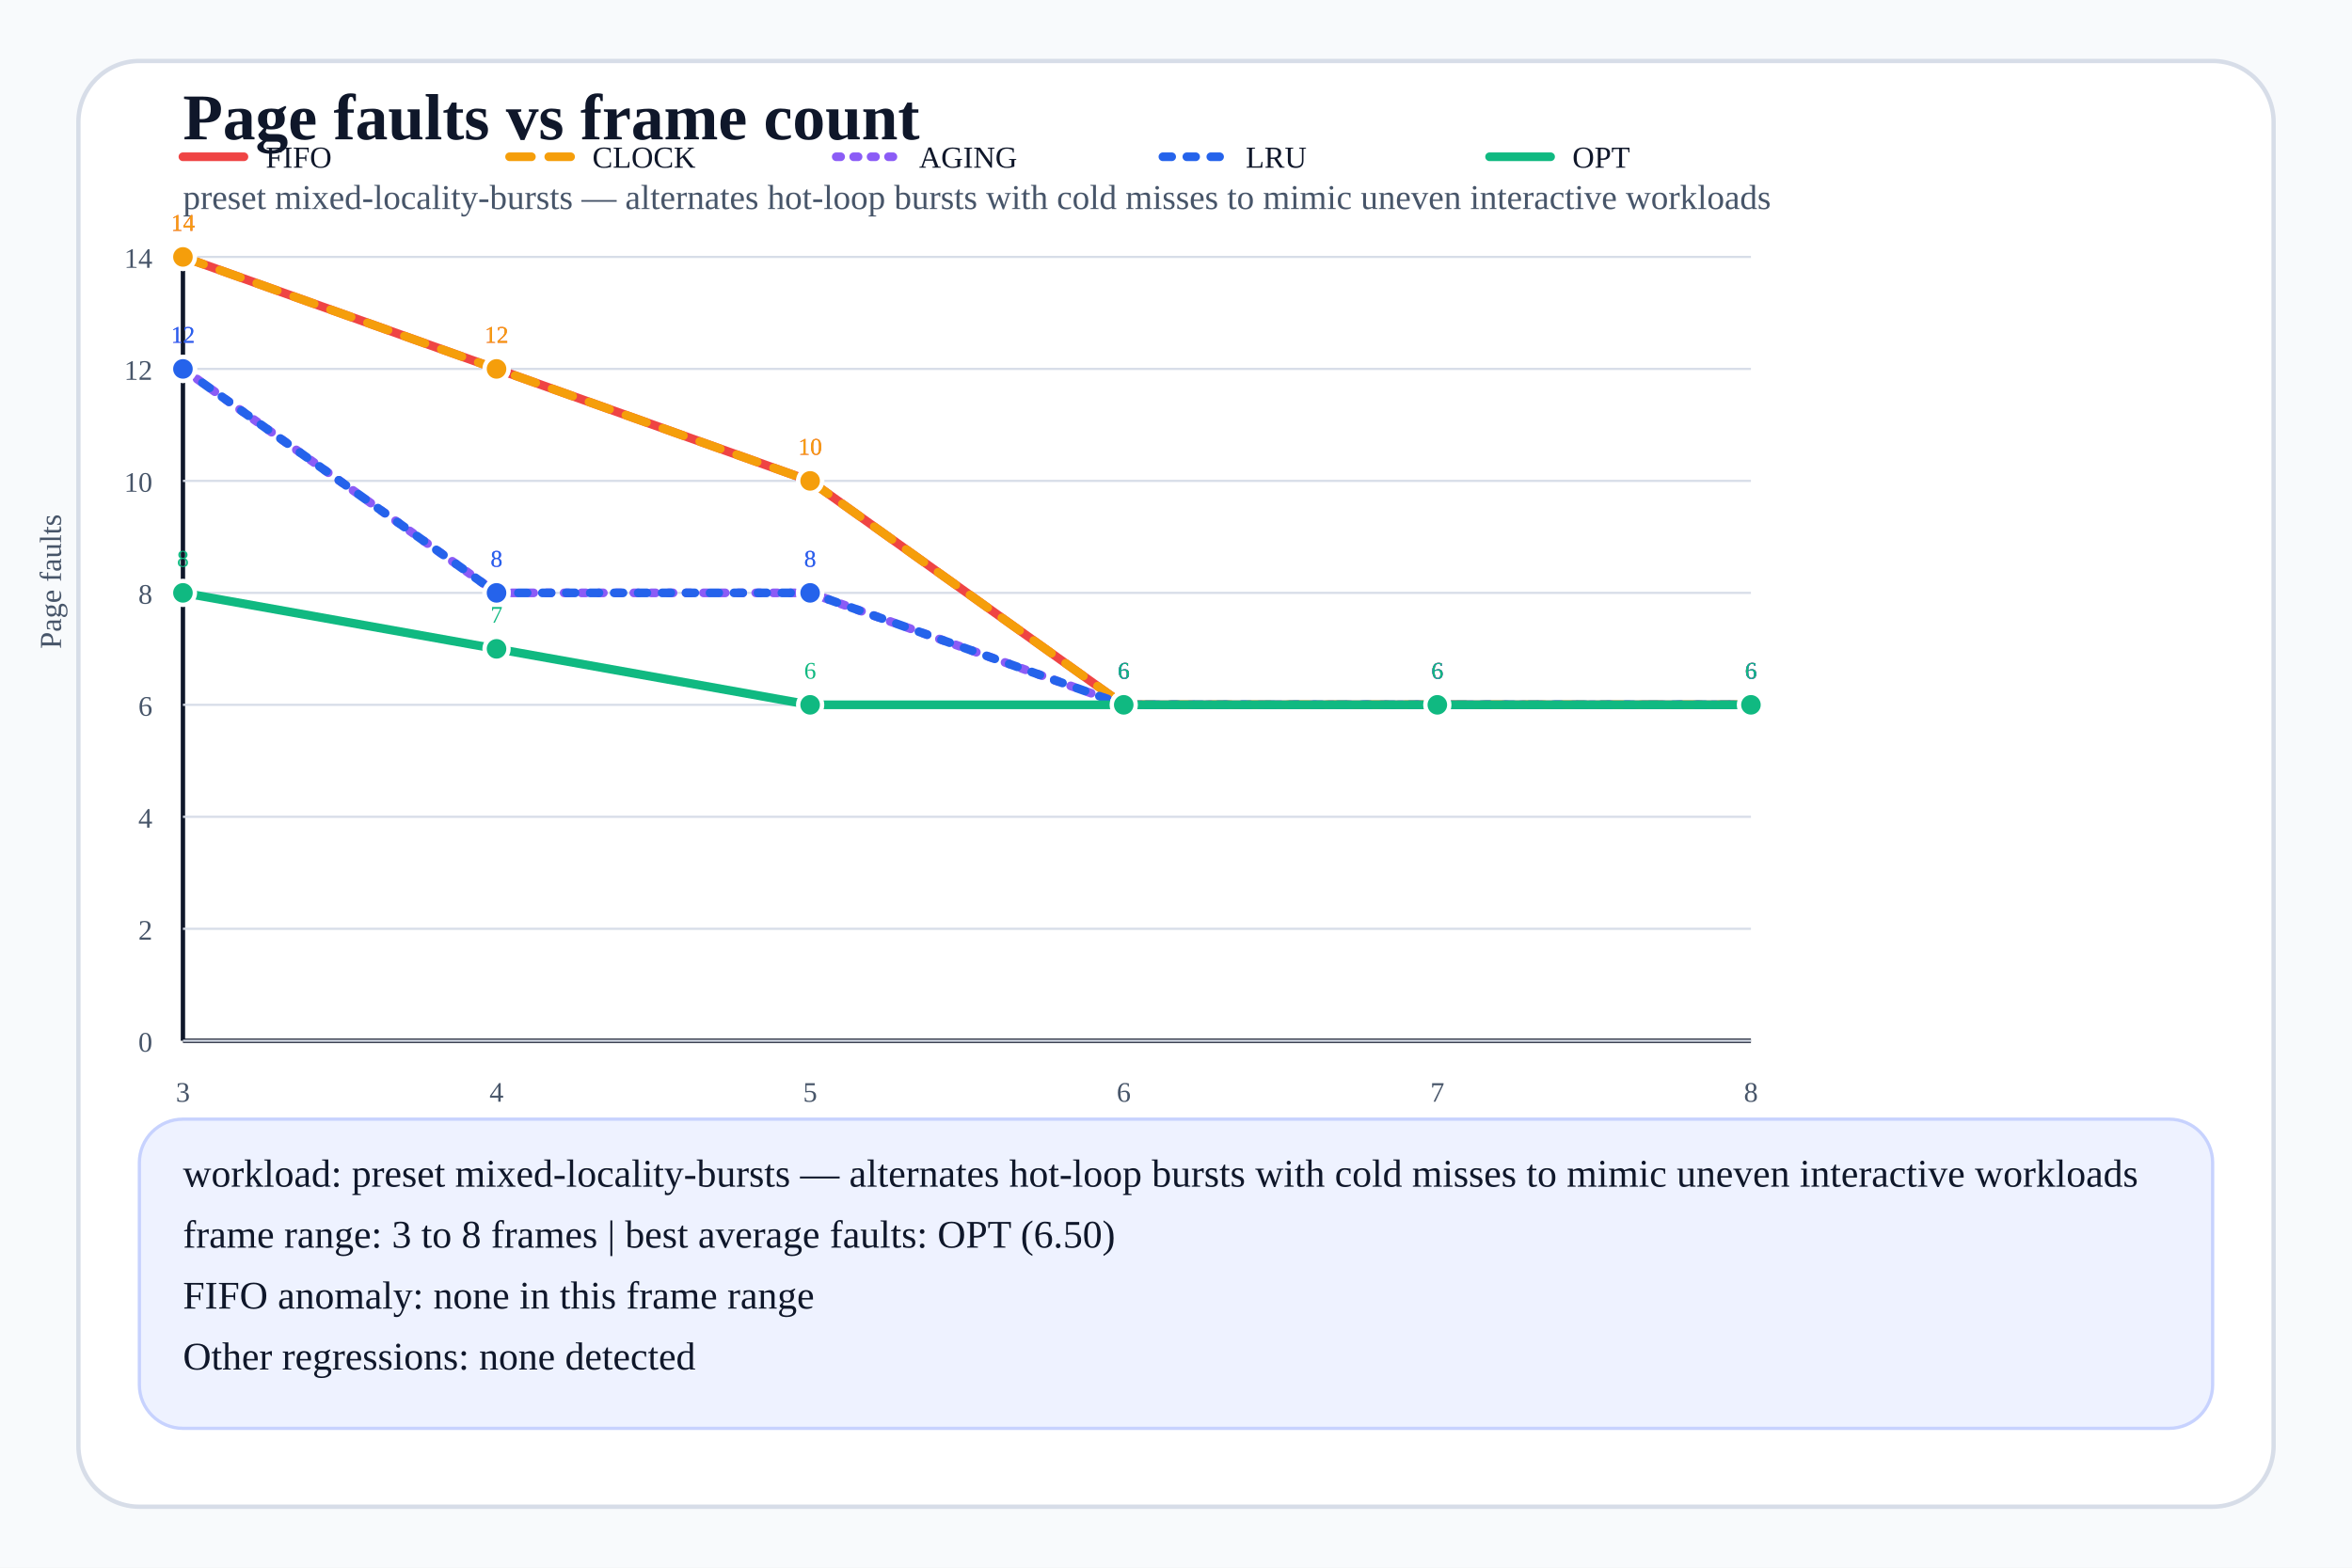
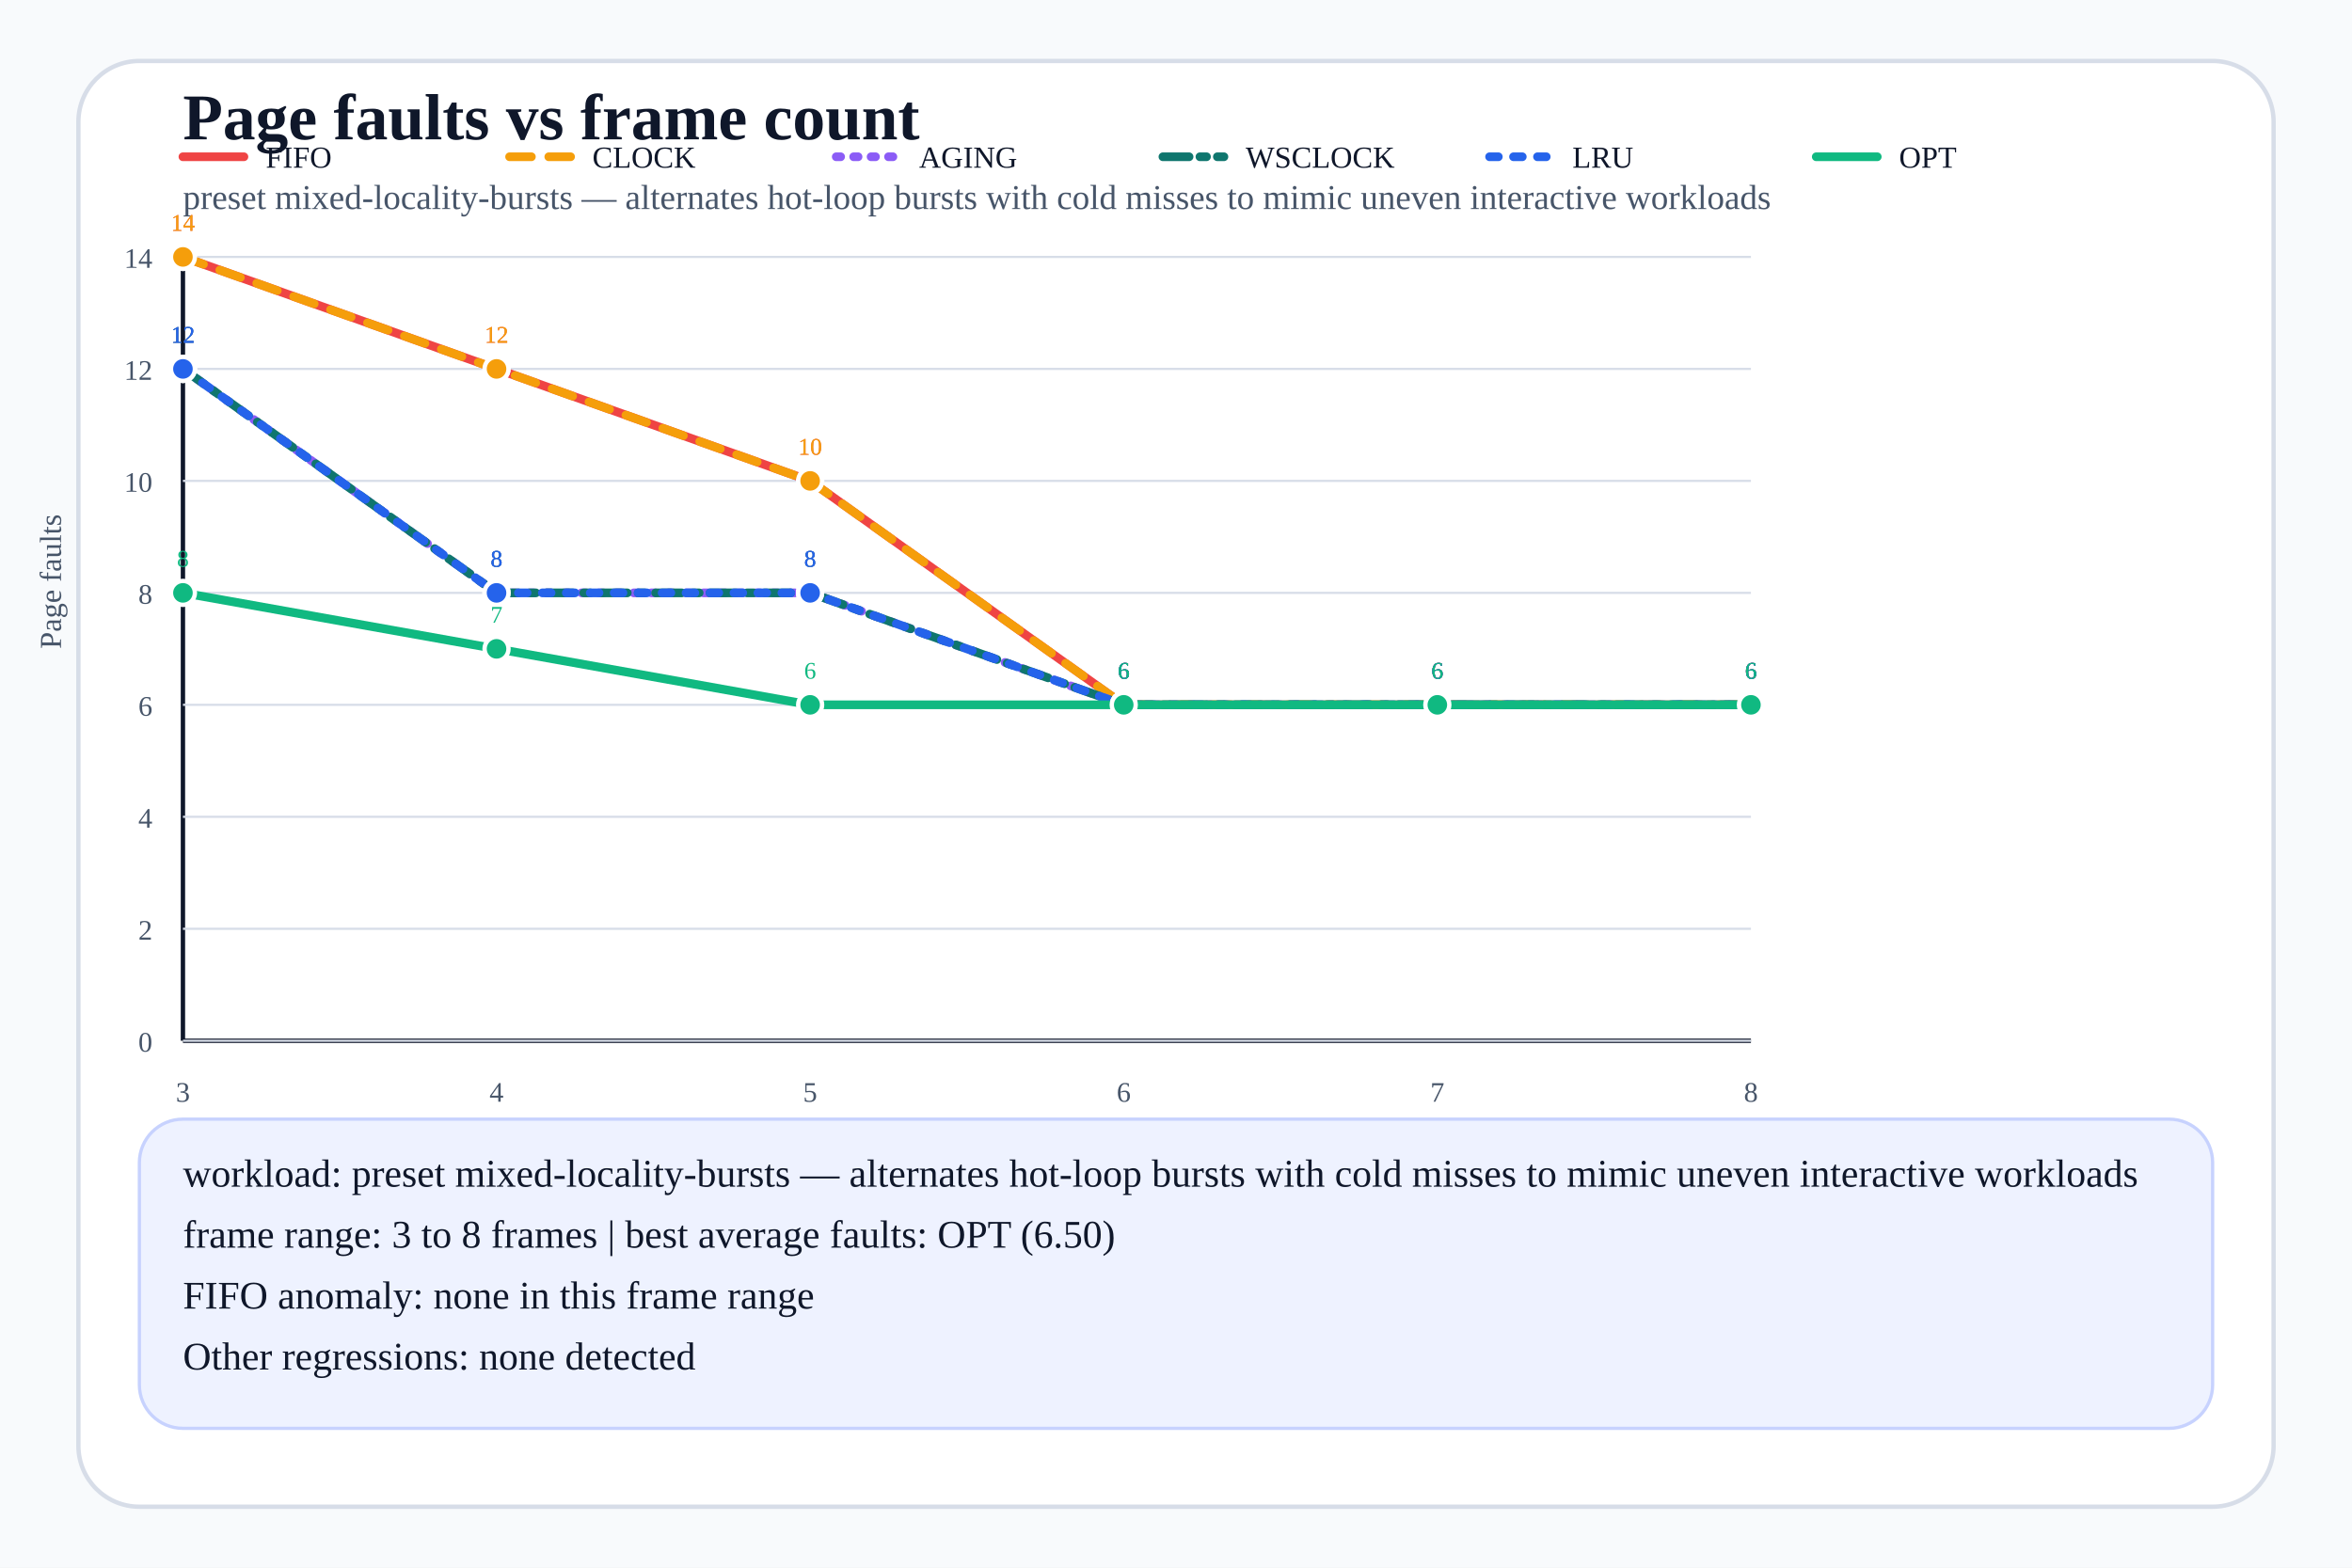
<svg xmlns="http://www.w3.org/2000/svg" width="1080" height="720" viewBox="0 0 1080 720" role="img" aria-labelledby="page-replacement-mixed-locality-bursts-title page-replacement-mixed-locality-bursts-desc">
  <rect width="100%" height="100%" fill="#f8fafc" />
  <rect x="36" y="28" width="1008" height="664" rx="28" fill="#ffffff" stroke="#d7dde8" stroke-width="2" />
  <text x="84" y="64" font-size="30" font-weight="700" fill="#0f172a">Page faults vs frame count</text>
  <text x="84" y="96" font-size="16" fill="#475569">preset mixed-locality-bursts — alternates hot-loop bursts with cold misses to mimic uneven interactive workloads</text>
  <line x1="84" y1="72" x2="112" y2="72" stroke="#ef4444" stroke-width="4" stroke-linecap="round" />
  <text x="122" y="77" font-size="14" fill="#0f172a">FIFO</text>
  <line x1="234" y1="72" x2="262" y2="72" stroke="#f59e0b" stroke-width="4" stroke-linecap="round" stroke-dasharray="10 8" />
  <text x="272" y="77" font-size="14" fill="#0f172a">CLOCK</text>
  <line x1="384" y1="72" x2="412" y2="72" stroke="#8b5cf6" stroke-width="4" stroke-linecap="round" stroke-dasharray="2 6" />
  <text x="422" y="77" font-size="14" fill="#0f172a">AGING</text>
-   <line x1="534" y1="72" x2="562" y2="72" stroke="#2563eb" stroke-width="4" stroke-linecap="round" stroke-dasharray="4 7" />
-   <text x="572" y="77" font-size="14" fill="#0f172a">LRU</text>
-   <line x1="684" y1="72" x2="712" y2="72" stroke="#10b981" stroke-width="4" stroke-linecap="round" />
-   <text x="722" y="77" font-size="14" fill="#0f172a">OPT</text>
+   <line x1="534" y1="72" x2="562" y2="72" stroke="#0f766e" stroke-width="4" stroke-linecap="round" stroke-dasharray="12 5 3 5" />
+   <text x="572" y="77" font-size="14" fill="#0f172a">WSCLOCK</text>
+   <line x1="684" y1="72" x2="712" y2="72" stroke="#2563eb" stroke-width="4" stroke-linecap="round" stroke-dasharray="4 7" />
+   <text x="722" y="77" font-size="14" fill="#0f172a">LRU</text>
+   <line x1="834" y1="72" x2="862" y2="72" stroke="#10b981" stroke-width="4" stroke-linecap="round" />
+   <text x="872" y="77" font-size="14" fill="#0f172a">OPT</text>
  <line x1="84" y1="118" x2="84" y2="478" stroke="#0f172a" stroke-width="2" />
  <line x1="84" y1="478" x2="804" y2="478" stroke="#0f172a" stroke-width="2" />
  <line x1="84" y1="478.00" x2="804" y2="478.00" stroke="#d7dde8" stroke-width="1" />
  <text x="70" y="483.00" font-size="13" text-anchor="end" fill="#475569">0</text>
  <line x1="84" y1="426.57" x2="804" y2="426.57" stroke="#d7dde8" stroke-width="1" />
  <text x="70" y="431.57" font-size="13" text-anchor="end" fill="#475569">2</text>
  <line x1="84" y1="375.14" x2="804" y2="375.14" stroke="#d7dde8" stroke-width="1" />
  <text x="70" y="380.14" font-size="13" text-anchor="end" fill="#475569">4</text>
  <line x1="84" y1="323.71" x2="804" y2="323.71" stroke="#d7dde8" stroke-width="1" />
  <text x="70" y="328.71" font-size="13" text-anchor="end" fill="#475569">6</text>
  <line x1="84" y1="272.29" x2="804" y2="272.29" stroke="#d7dde8" stroke-width="1" />
  <text x="70" y="277.29" font-size="13" text-anchor="end" fill="#475569">8</text>
  <line x1="84" y1="220.86" x2="804" y2="220.86" stroke="#d7dde8" stroke-width="1" />
  <text x="70" y="225.86" font-size="13" text-anchor="end" fill="#475569">10</text>
  <line x1="84" y1="169.43" x2="804" y2="169.43" stroke="#d7dde8" stroke-width="1" />
  <text x="70" y="174.43" font-size="13" text-anchor="end" fill="#475569">12</text>
  <line x1="84" y1="118.00" x2="804" y2="118.00" stroke="#d7dde8" stroke-width="1" />
  <text x="70" y="123.00" font-size="13" text-anchor="end" fill="#475569">14</text>
  <text x="84.00" y="506" font-size="13" text-anchor="middle" fill="#475569">3</text>
  <text x="228.00" y="506" font-size="13" text-anchor="middle" fill="#475569">4</text>
  <text x="372.00" y="506" font-size="13" text-anchor="middle" fill="#475569">5</text>
  <text x="516.00" y="506" font-size="13" text-anchor="middle" fill="#475569">6</text>
  <text x="660.00" y="506" font-size="13" text-anchor="middle" fill="#475569">7</text>
  <text x="804.00" y="506" font-size="13" text-anchor="middle" fill="#475569">8</text>
  <text x="444.00" y="534" font-size="14" text-anchor="middle" fill="#475569">Frames</text>
  <text x="28" y="298.00" font-size="14" fill="#475569" transform="rotate(-90 28 298.00)">Page faults</text>
  <polyline fill="none" stroke="#ef4444" stroke-width="4" stroke-linecap="round" stroke-linejoin="round" points="84.00,118.00 228.00,169.43 372.00,220.86 516.00,323.71 660.00,323.71 804.00,323.71" />
  <circle cx="84.00" cy="118.00" r="5.5" fill="#ef4444" stroke="#ffffff" stroke-width="2" />
  <text x="84.00" y="106.00" font-size="11" text-anchor="middle" fill="#ef4444">14</text>
  <circle cx="228.00" cy="169.43" r="5.5" fill="#ef4444" stroke="#ffffff" stroke-width="2" />
  <text x="228.00" y="157.43" font-size="11" text-anchor="middle" fill="#ef4444">12</text>
  <circle cx="372.00" cy="220.86" r="5.5" fill="#ef4444" stroke="#ffffff" stroke-width="2" />
  <text x="372.00" y="208.86" font-size="11" text-anchor="middle" fill="#ef4444">10</text>
  <circle cx="516.00" cy="323.71" r="5.5" fill="#ef4444" stroke="#ffffff" stroke-width="2" />
  <text x="516.00" y="311.71" font-size="11" text-anchor="middle" fill="#ef4444">6</text>
  <circle cx="660.00" cy="323.71" r="5.5" fill="#ef4444" stroke="#ffffff" stroke-width="2" />
  <text x="660.00" y="311.71" font-size="11" text-anchor="middle" fill="#ef4444">6</text>
  <circle cx="804.00" cy="323.71" r="5.5" fill="#ef4444" stroke="#ffffff" stroke-width="2" />
  <text x="804.00" y="311.71" font-size="11" text-anchor="middle" fill="#ef4444">6</text>
  <polyline fill="none" stroke="#f59e0b" stroke-width="4" stroke-linecap="round" stroke-linejoin="round" points="84.00,118.00 228.00,169.43 372.00,220.86 516.00,323.71 660.00,323.71 804.00,323.71" stroke-dasharray="10 8" />
  <circle cx="84.00" cy="118.00" r="5.5" fill="#f59e0b" stroke="#ffffff" stroke-width="2" />
  <text x="84.00" y="106.00" font-size="11" text-anchor="middle" fill="#f59e0b">14</text>
  <circle cx="228.00" cy="169.43" r="5.5" fill="#f59e0b" stroke="#ffffff" stroke-width="2" />
  <text x="228.00" y="157.43" font-size="11" text-anchor="middle" fill="#f59e0b">12</text>
  <circle cx="372.00" cy="220.86" r="5.5" fill="#f59e0b" stroke="#ffffff" stroke-width="2" />
  <text x="372.00" y="208.86" font-size="11" text-anchor="middle" fill="#f59e0b">10</text>
  <circle cx="516.00" cy="323.71" r="5.5" fill="#f59e0b" stroke="#ffffff" stroke-width="2" />
  <text x="516.00" y="311.71" font-size="11" text-anchor="middle" fill="#f59e0b">6</text>
  <circle cx="660.00" cy="323.71" r="5.5" fill="#f59e0b" stroke="#ffffff" stroke-width="2" />
  <text x="660.00" y="311.71" font-size="11" text-anchor="middle" fill="#f59e0b">6</text>
  <circle cx="804.00" cy="323.71" r="5.5" fill="#f59e0b" stroke="#ffffff" stroke-width="2" />
  <text x="804.00" y="311.71" font-size="11" text-anchor="middle" fill="#f59e0b">6</text>
  <polyline fill="none" stroke="#8b5cf6" stroke-width="4" stroke-linecap="round" stroke-linejoin="round" points="84.00,169.43 228.00,272.29 372.00,272.29 516.00,323.71 660.00,323.71 804.00,323.71" stroke-dasharray="2 6" />
  <circle cx="84.00" cy="169.43" r="5.5" fill="#8b5cf6" stroke="#ffffff" stroke-width="2" />
  <text x="84.00" y="157.43" font-size="11" text-anchor="middle" fill="#8b5cf6">12</text>
  <circle cx="228.00" cy="272.29" r="5.5" fill="#8b5cf6" stroke="#ffffff" stroke-width="2" />
  <text x="228.00" y="260.29" font-size="11" text-anchor="middle" fill="#8b5cf6">8</text>
  <circle cx="372.00" cy="272.29" r="5.5" fill="#8b5cf6" stroke="#ffffff" stroke-width="2" />
  <text x="372.00" y="260.29" font-size="11" text-anchor="middle" fill="#8b5cf6">8</text>
  <circle cx="516.00" cy="323.71" r="5.5" fill="#8b5cf6" stroke="#ffffff" stroke-width="2" />
  <text x="516.00" y="311.71" font-size="11" text-anchor="middle" fill="#8b5cf6">6</text>
  <circle cx="660.00" cy="323.71" r="5.5" fill="#8b5cf6" stroke="#ffffff" stroke-width="2" />
  <text x="660.00" y="311.71" font-size="11" text-anchor="middle" fill="#8b5cf6">6</text>
  <circle cx="804.00" cy="323.71" r="5.5" fill="#8b5cf6" stroke="#ffffff" stroke-width="2" />
  <text x="804.00" y="311.71" font-size="11" text-anchor="middle" fill="#8b5cf6">6</text>
+   <polyline fill="none" stroke="#0f766e" stroke-width="4" stroke-linecap="round" stroke-linejoin="round" points="84.00,169.43 228.00,272.29 372.00,272.29 516.00,323.71 660.00,323.71 804.00,323.71" stroke-dasharray="12 5 3 5" />
+   <circle cx="84.00" cy="169.43" r="5.5" fill="#0f766e" stroke="#ffffff" stroke-width="2" />
+   <text x="84.00" y="157.43" font-size="11" text-anchor="middle" fill="#0f766e">12</text>
+   <circle cx="228.00" cy="272.29" r="5.5" fill="#0f766e" stroke="#ffffff" stroke-width="2" />
+   <text x="228.00" y="260.29" font-size="11" text-anchor="middle" fill="#0f766e">8</text>
+   <circle cx="372.00" cy="272.29" r="5.5" fill="#0f766e" stroke="#ffffff" stroke-width="2" />
+   <text x="372.00" y="260.29" font-size="11" text-anchor="middle" fill="#0f766e">8</text>
+   <circle cx="516.00" cy="323.71" r="5.5" fill="#0f766e" stroke="#ffffff" stroke-width="2" />
+   <text x="516.00" y="311.71" font-size="11" text-anchor="middle" fill="#0f766e">6</text>
+   <circle cx="660.00" cy="323.71" r="5.5" fill="#0f766e" stroke="#ffffff" stroke-width="2" />
+   <text x="660.00" y="311.71" font-size="11" text-anchor="middle" fill="#0f766e">6</text>
+   <circle cx="804.00" cy="323.71" r="5.5" fill="#0f766e" stroke="#ffffff" stroke-width="2" />
+   <text x="804.00" y="311.71" font-size="11" text-anchor="middle" fill="#0f766e">6</text>
  <polyline fill="none" stroke="#2563eb" stroke-width="4" stroke-linecap="round" stroke-linejoin="round" points="84.00,169.43 228.00,272.29 372.00,272.29 516.00,323.71 660.00,323.71 804.00,323.71" stroke-dasharray="4 7" />
  <circle cx="84.00" cy="169.43" r="5.5" fill="#2563eb" stroke="#ffffff" stroke-width="2" />
  <text x="84.00" y="157.43" font-size="11" text-anchor="middle" fill="#2563eb">12</text>
  <circle cx="228.00" cy="272.29" r="5.5" fill="#2563eb" stroke="#ffffff" stroke-width="2" />
  <text x="228.00" y="260.29" font-size="11" text-anchor="middle" fill="#2563eb">8</text>
  <circle cx="372.00" cy="272.29" r="5.5" fill="#2563eb" stroke="#ffffff" stroke-width="2" />
  <text x="372.00" y="260.29" font-size="11" text-anchor="middle" fill="#2563eb">8</text>
  <circle cx="516.00" cy="323.71" r="5.5" fill="#2563eb" stroke="#ffffff" stroke-width="2" />
  <text x="516.00" y="311.71" font-size="11" text-anchor="middle" fill="#2563eb">6</text>
  <circle cx="660.00" cy="323.71" r="5.5" fill="#2563eb" stroke="#ffffff" stroke-width="2" />
  <text x="660.00" y="311.71" font-size="11" text-anchor="middle" fill="#2563eb">6</text>
  <circle cx="804.00" cy="323.71" r="5.5" fill="#2563eb" stroke="#ffffff" stroke-width="2" />
  <text x="804.00" y="311.71" font-size="11" text-anchor="middle" fill="#2563eb">6</text>
  <polyline fill="none" stroke="#10b981" stroke-width="4" stroke-linecap="round" stroke-linejoin="round" points="84.00,272.29 228.00,298.00 372.00,323.71 516.00,323.71 660.00,323.71 804.00,323.71" />
  <circle cx="84.00" cy="272.29" r="5.5" fill="#10b981" stroke="#ffffff" stroke-width="2" />
  <text x="84.00" y="260.29" font-size="11" text-anchor="middle" fill="#10b981">8</text>
  <circle cx="228.00" cy="298.00" r="5.5" fill="#10b981" stroke="#ffffff" stroke-width="2" />
  <text x="228.00" y="286.00" font-size="11" text-anchor="middle" fill="#10b981">7</text>
  <circle cx="372.00" cy="323.71" r="5.5" fill="#10b981" stroke="#ffffff" stroke-width="2" />
  <text x="372.00" y="311.71" font-size="11" text-anchor="middle" fill="#10b981">6</text>
  <circle cx="516.00" cy="323.71" r="5.5" fill="#10b981" stroke="#ffffff" stroke-width="2" />
  <text x="516.00" y="311.71" font-size="11" text-anchor="middle" fill="#10b981">6</text>
  <circle cx="660.00" cy="323.71" r="5.5" fill="#10b981" stroke="#ffffff" stroke-width="2" />
  <text x="660.00" y="311.71" font-size="11" text-anchor="middle" fill="#10b981">6</text>
  <circle cx="804.00" cy="323.71" r="5.5" fill="#10b981" stroke="#ffffff" stroke-width="2" />
  <text x="804.00" y="311.71" font-size="11" text-anchor="middle" fill="#10b981">6</text>
  <rect x="64" y="514" width="952" height="142" rx="20" fill="#eef2ff" stroke="#c7d2fe" stroke-width="1.5" />
  <text x="84" y="545" font-size="18" fill="#0f172a">workload: preset mixed-locality-bursts — alternates hot-loop bursts with cold misses to mimic uneven interactive workloads</text>
  <text x="84" y="573" font-size="18" fill="#0f172a">frame range: 3 to 8 frames | best average faults: OPT (6.50)</text>
  <text x="84" y="601" font-size="18" fill="#0f172a">FIFO anomaly: none in this frame range</text>
  <text x="84" y="629" font-size="18" fill="#0f172a">Other regressions: none detected</text>
</svg>
